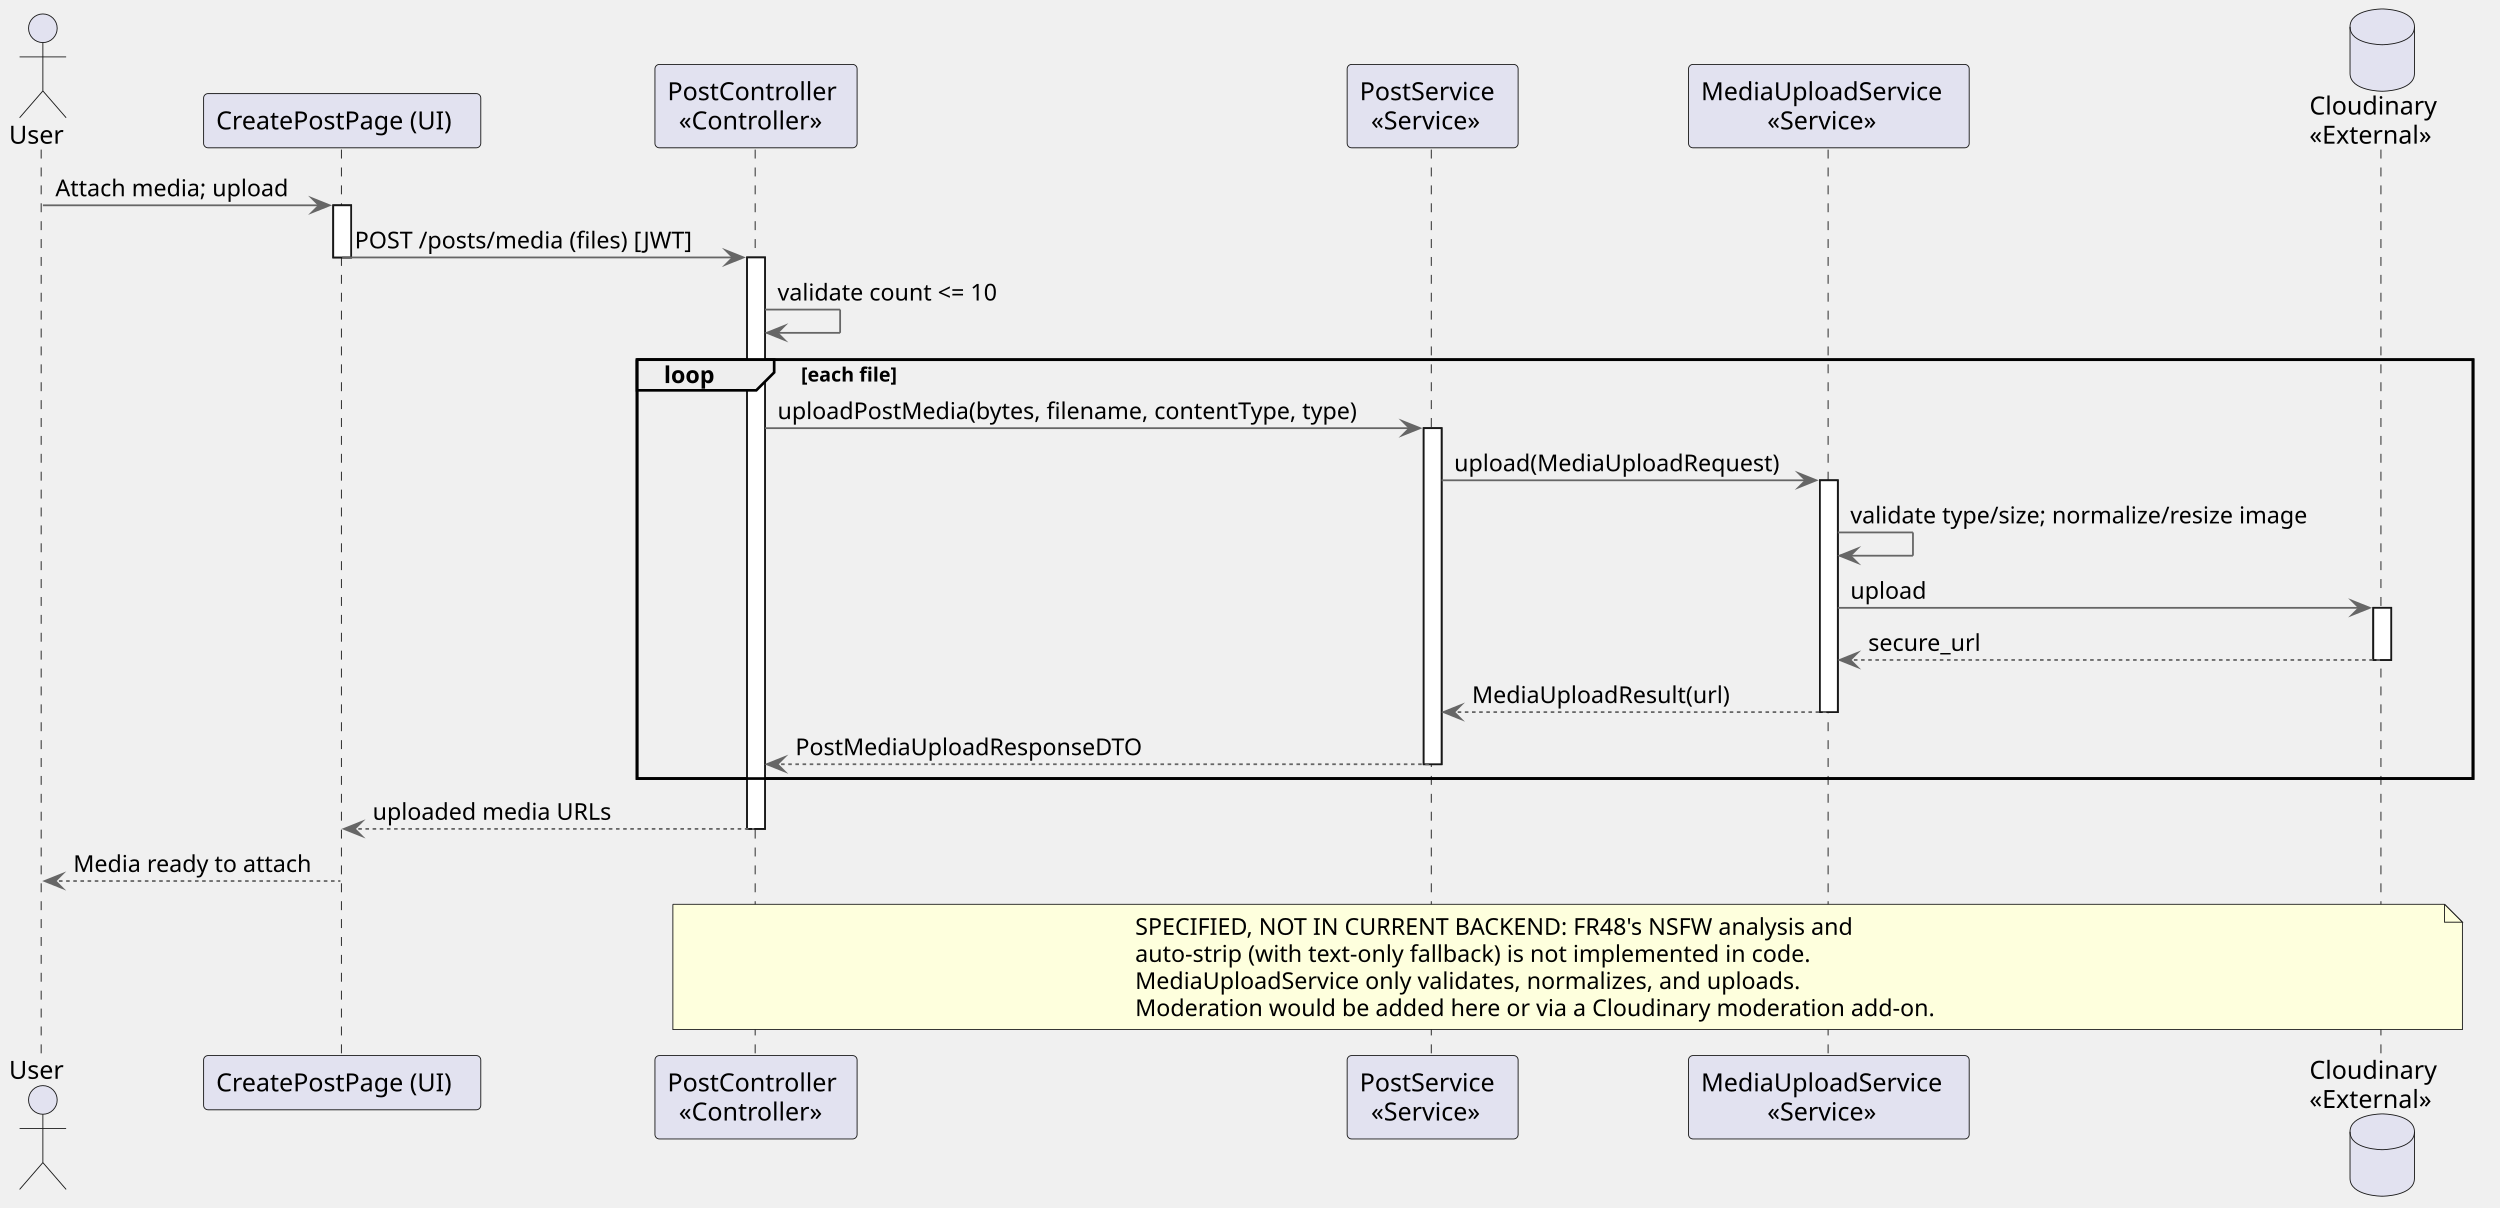
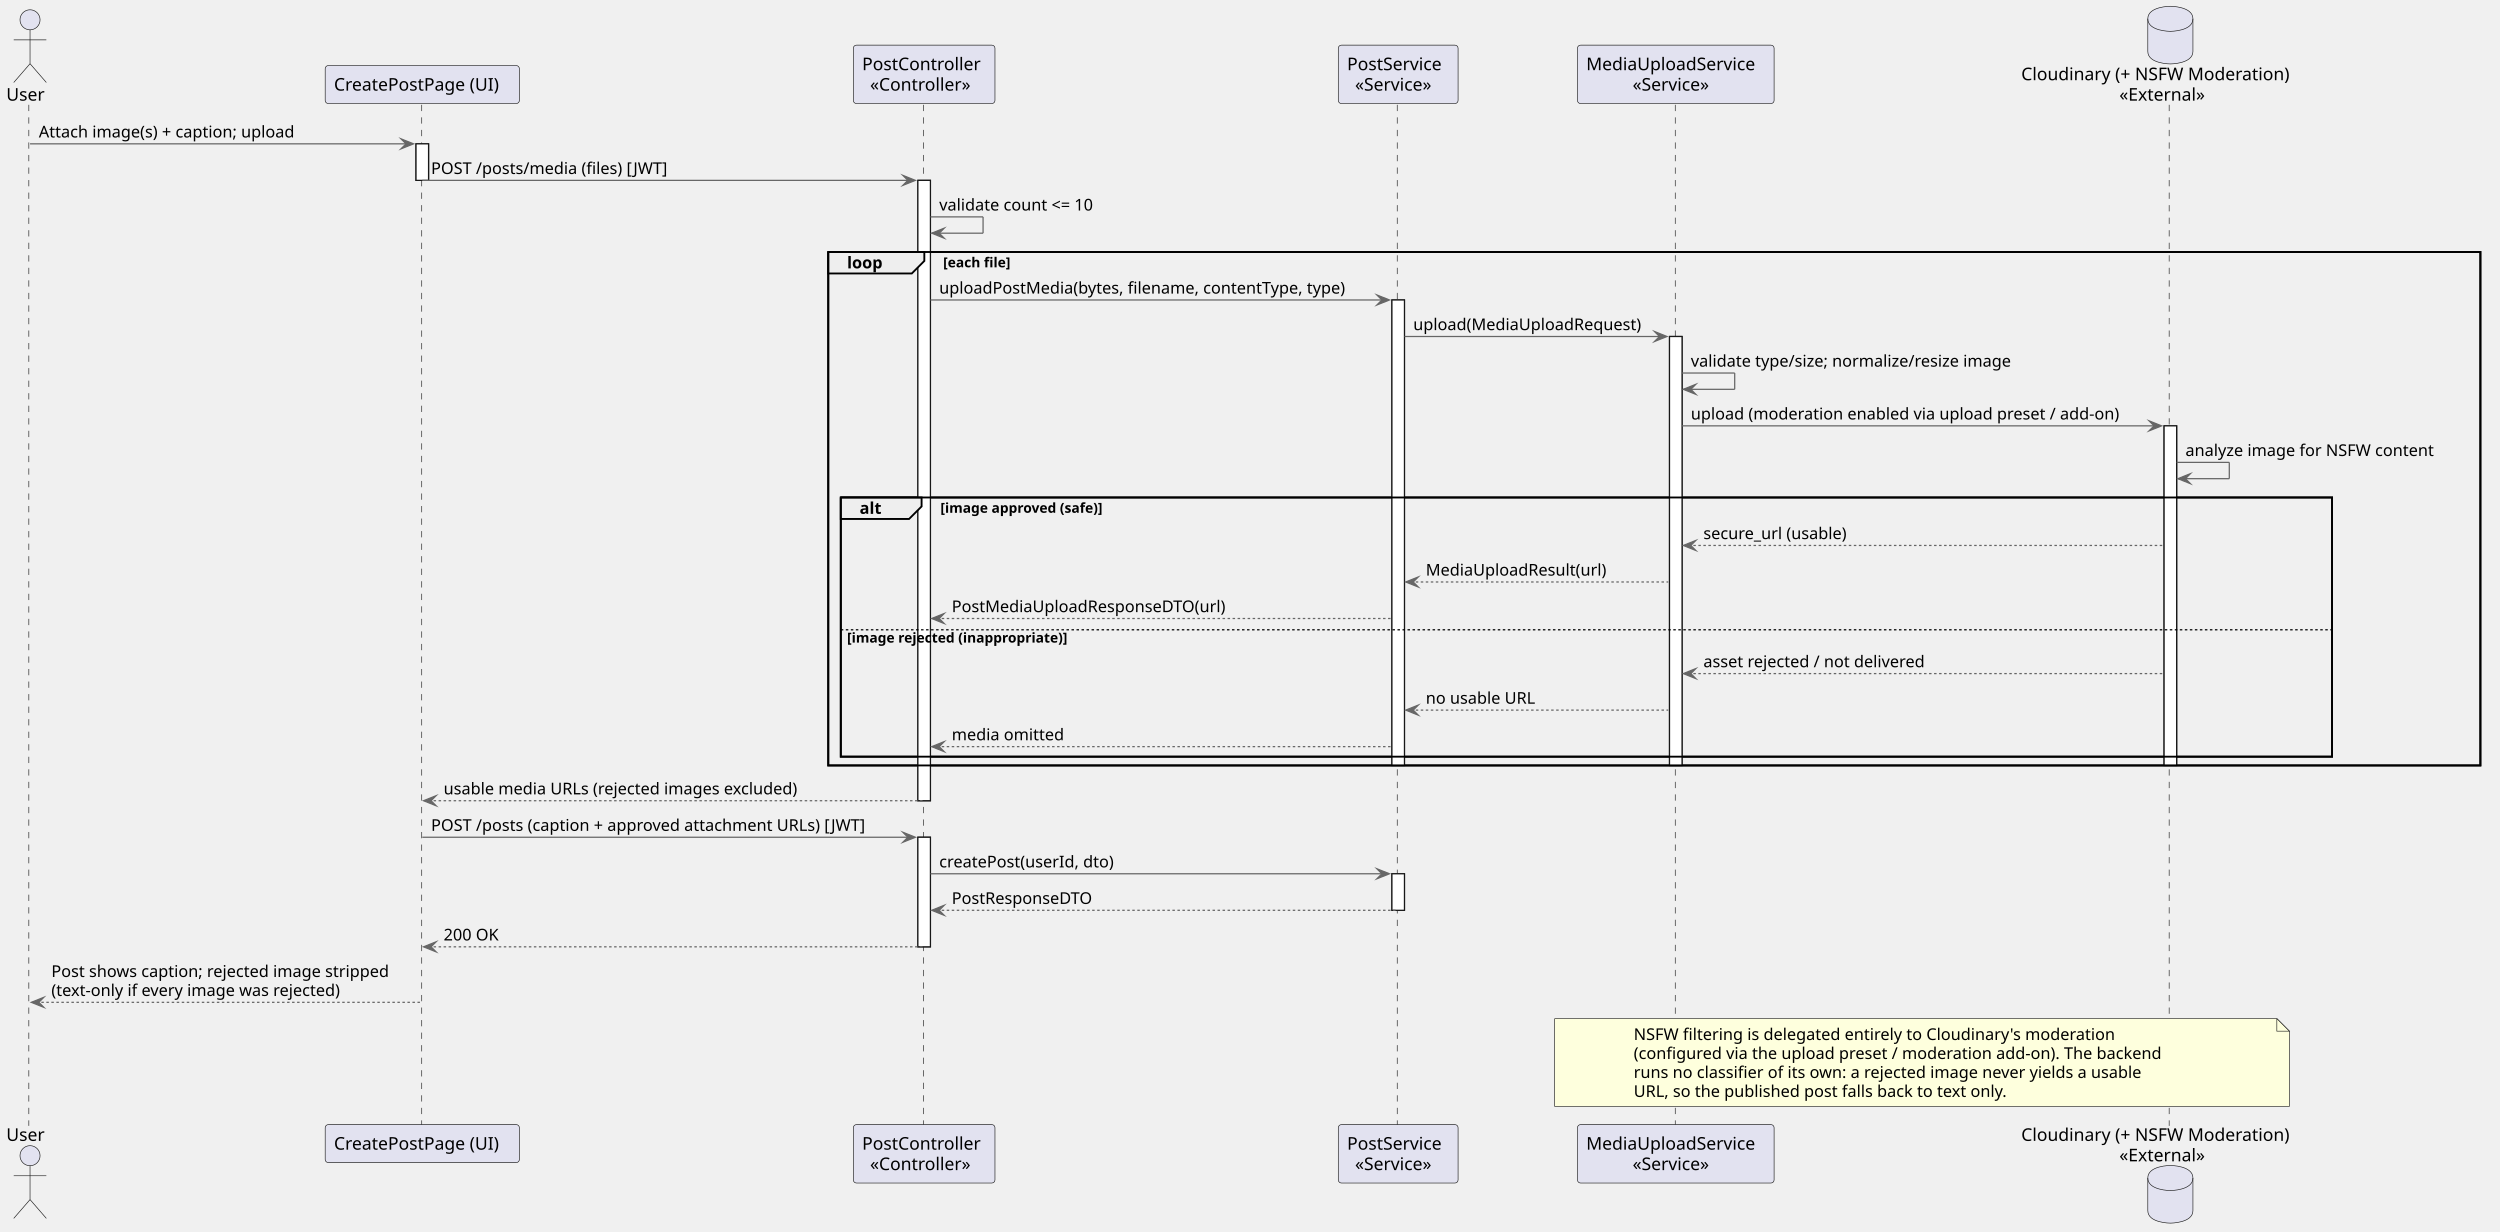
- <svg xmlns="http://www.w3.org/2000/svg" contentStyleType="text/css" data-diagram-type="SEQUENCE" height="675px" preserveAspectRatio="none" style="width:1397px;height:675px;background:#FFFFFF;" version="1.1" viewBox="0 0 1397 675" width="1397px" zoomAndPan="magnify">
+ <svg xmlns="http://www.w3.org/2000/svg" contentStyleType="text/css" data-diagram-type="SEQUENCE" height="982px" preserveAspectRatio="none" style="width:1994px;height:982px;background:#FFFFFF;" version="1.1" viewBox="0 0 1994 982" width="1994px" zoomAndPan="magnify">
  <defs />
  <g>
    <g>
-       <rect fill="#FFFFFF" height="29.133" style="stroke:#181818;stroke-width:1;" width="10" x="186.215" y="114.727" />
-     </g>
-     <g>
-       <rect fill="#FFFFFF" height="319.328" style="stroke:#181818;stroke-width:1;" width="10" x="417.464" y="143.859" />
-     </g>
-     <g>
-       <rect fill="#FFFFFF" height="187.797" style="stroke:#181818;stroke-width:1;" width="10" x="795.56" y="239.258" />
-     </g>
-     <g>
-       <rect fill="#FFFFFF" height="129.531" style="stroke:#181818;stroke-width:1;" width="10" x="1016.964" y="268.391" />
-     </g>
-     <g>
-       <rect fill="#FFFFFF" height="29.133" style="stroke:#181818;stroke-width:1;" width="10" x="1326.198" y="339.656" />
-     </g>
-     <rect fill="none" height="234.062" style="stroke:#000000;stroke-width:1.5;" width="1025.947" x="355.982" y="200.992" />
+       <rect fill="#FFFFFF" height="29.133" style="stroke:#181818;stroke-width:1;" width="10" x="331.818" y="114.727" />
+     </g>
+     <g>
+       <rect fill="#FFFFFF" height="494.797" style="stroke:#181818;stroke-width:1;" width="10" x="732.101" y="143.859" />
+     </g>
+     <g>
+       <rect fill="#FFFFFF" height="87.398" style="stroke:#181818;stroke-width:1;" width="10" x="732.101" y="667.789" />
+     </g>
+     <g>
+       <rect fill="#FFFFFF" height="371.266" style="stroke:#181818;stroke-width:1;" width="10" x="1110.196" y="239.258" />
+     </g>
+     <g>
+       <rect fill="#FFFFFF" height="29.133" style="stroke:#181818;stroke-width:1;" width="10" x="1110.196" y="696.922" />
+     </g>
+     <g>
+       <rect fill="#FFFFFF" height="342.133" style="stroke:#181818;stroke-width:1;" width="10" x="1331.6" y="268.391" />
+     </g>
+     <g>
+       <rect fill="#FFFFFF" height="270.867" style="stroke:#181818;stroke-width:1;" width="10" x="1726.085" y="339.656" />
+     </g>
+     <rect fill="none" height="409.531" style="stroke:#000000;stroke-width:1.5;" width="1317.742" x="660.619" y="200.992" />
+     <rect fill="none" height="206.734" style="stroke:#000000;stroke-width:1.5;" width="1189.432" x="670.619" y="396.789" />
    <g class="participant-lifeline" data-entity-uid="part1" data-qualified-name="user" data-source-line="7" id="part1-lifeline">
      <g>
-         <rect fill="#000000" fill-opacity="0" height="507.258" width="8" x="19.955" y="83.594" />
-         <line style="stroke:#181818;stroke-width:0.5;stroke-dasharray:5,5;" x1="23" x2="23" y1="83.594" y2="590.852" />
+         <rect fill="#000000" fill-opacity="0" height="814.391" width="8" x="19.955" y="83.594" />
+         <line style="stroke:#181818;stroke-width:0.5;stroke-dasharray:5,5;" x1="23" x2="23" y1="83.594" y2="897.984" />
      </g>
    </g>
    <g class="participant-lifeline" data-entity-uid="part2" data-qualified-name="ui" data-source-line="8" id="part2-lifeline">
      <g>
-         <rect fill="#000000" fill-opacity="0" height="507.258" width="8" x="187.215" y="83.594" />
-         <line style="stroke:#181818;stroke-width:0.5;stroke-dasharray:5,5;" x1="190.771" x2="190.771" y1="83.594" y2="590.852" />
+         <rect fill="#000000" fill-opacity="0" height="814.391" width="8" x="332.818" y="83.594" />
+         <line style="stroke:#181818;stroke-width:0.5;stroke-dasharray:5,5;" x1="336.373" x2="336.373" y1="83.594" y2="897.984" />
      </g>
    </g>
    <g class="participant-lifeline" data-entity-uid="part3" data-qualified-name="ctrl" data-source-line="9" id="part3-lifeline">
      <g>
-         <rect fill="#000000" fill-opacity="0" height="507.258" width="8" x="418.464" y="83.594" />
-         <line style="stroke:#181818;stroke-width:0.5;stroke-dasharray:5,5;" x1="421.982" x2="421.982" y1="83.594" y2="590.852" />
+         <rect fill="#000000" fill-opacity="0" height="814.391" width="8" x="733.101" y="83.594" />
+         <line style="stroke:#181818;stroke-width:0.5;stroke-dasharray:5,5;" x1="736.619" x2="736.619" y1="83.594" y2="897.984" />
      </g>
    </g>
    <g class="participant-lifeline" data-entity-uid="part4" data-qualified-name="svc" data-source-line="10" id="part4-lifeline">
      <g>
-         <rect fill="#000000" fill-opacity="0" height="507.258" width="8" x="796.56" y="83.594" />
-         <line style="stroke:#181818;stroke-width:0.5;stroke-dasharray:5,5;" x1="799.794" x2="799.794" y1="83.594" y2="590.852" />
+         <rect fill="#000000" fill-opacity="0" height="814.391" width="8" x="1111.196" y="83.594" />
+         <line style="stroke:#181818;stroke-width:0.5;stroke-dasharray:5,5;" x1="1114.43" x2="1114.43" y1="83.594" y2="897.984" />
      </g>
    </g>
    <g class="participant-lifeline" data-entity-uid="part5" data-qualified-name="media" data-source-line="11" id="part5-lifeline">
      <g>
-         <rect fill="#000000" fill-opacity="0" height="507.258" width="8" x="1017.964" y="83.594" />
-         <line style="stroke:#181818;stroke-width:0.5;stroke-dasharray:5,5;" x1="1021.542" x2="1021.542" y1="83.594" y2="590.852" />
+         <rect fill="#000000" fill-opacity="0" height="814.391" width="8" x="1332.6" y="83.594" />
+         <line style="stroke:#181818;stroke-width:0.5;stroke-dasharray:5,5;" x1="1336.178" x2="1336.178" y1="83.594" y2="897.984" />
      </g>
    </g>
    <g class="participant-lifeline" data-entity-uid="part6" data-qualified-name="cloud" data-source-line="12" id="part6-lifeline">
      <g>
-         <rect fill="#000000" fill-opacity="0" height="507.258" width="8" x="1327.198" y="83.594" />
-         <line style="stroke:#181818;stroke-width:0.5;stroke-dasharray:5,5;" x1="1330.467" x2="1330.467" y1="83.594" y2="590.852" />
+         <rect fill="#000000" fill-opacity="0" height="814.391" width="8" x="1727.085" y="83.594" />
+         <line style="stroke:#181818;stroke-width:0.5;stroke-dasharray:5,5;" x1="1730.121" x2="1730.121" y1="83.594" y2="897.984" />
      </g>
    </g>
    <g class="participant participant-head" data-entity-uid="part1" data-qualified-name="user" data-source-line="7" id="part1-head">
      <text fill="#000000" font-family="sans-serif" font-size="14" lengthAdjust="spacing" textLength="31.91" x="5" y="80.292">User</text>
      <ellipse cx="23.955" cy="15.797" fill="#E2E2F0" rx="8" ry="8" style="stroke:#181818;stroke-width:0.5;" />
      <path d="M23.955,23.797 L23.955,50.797 M10.955,31.797 L36.955,31.797 M23.955,50.797 L10.955,65.797 M23.955,50.797 L36.955,65.797" fill="none" style="stroke:#181818;stroke-width:0.5;" />
    </g>
    <g class="participant participant-tail" data-entity-uid="part1" data-qualified-name="user" data-source-line="7" id="part1-tail">
-       <text fill="#000000" font-family="sans-serif" font-size="14" lengthAdjust="spacing" textLength="31.91" x="5" y="602.847">User</text>
-       <ellipse cx="23.955" cy="614.648" fill="#E2E2F0" rx="8" ry="8" style="stroke:#181818;stroke-width:0.5;" />
-       <path d="M23.955,622.648 L23.955,649.648 M10.955,630.648 L36.955,630.648 M23.955,649.648 L10.955,664.648 M23.955,649.648 L36.955,664.648" fill="none" style="stroke:#181818;stroke-width:0.5;" />
+       <text fill="#000000" font-family="sans-serif" font-size="14" lengthAdjust="spacing" textLength="31.91" x="5" y="909.98">User</text>
+       <ellipse cx="23.955" cy="921.781" fill="#E2E2F0" rx="8" ry="8" style="stroke:#181818;stroke-width:0.5;" />
+       <path d="M23.955,929.781 L23.955,956.781 M10.955,937.781 L36.955,937.781 M23.955,956.781 L10.955,971.781 M23.955,956.781 L36.955,971.781" fill="none" style="stroke:#181818;stroke-width:0.5;" />
    </g>
    <g class="participant participant-head" data-entity-uid="part2" data-qualified-name="ui" data-source-line="8" id="part2-head">
-       <rect fill="#E2E2F0" height="30.297" rx="2.5" ry="2.5" style="stroke:#181818;stroke-width:0.5;" width="154.889" x="113.771" y="52.297" />
-       <text fill="#000000" font-family="sans-serif" font-size="14" lengthAdjust="spacing" textLength="140.889" x="120.771" y="72.292">CreatePostPage (UI)</text>
+       <rect fill="#E2E2F0" height="30.297" rx="2.5" ry="2.5" style="stroke:#181818;stroke-width:0.5;" width="154.889" x="259.373" y="52.297" />
+       <text fill="#000000" font-family="sans-serif" font-size="14" lengthAdjust="spacing" textLength="140.889" x="266.373" y="72.292">CreatePostPage (UI)</text>
    </g>
    <g class="participant participant-tail" data-entity-uid="part2" data-qualified-name="ui" data-source-line="8" id="part2-tail">
-       <rect fill="#E2E2F0" height="30.297" rx="2.5" ry="2.5" style="stroke:#181818;stroke-width:0.5;" width="154.889" x="113.771" y="589.852" />
-       <text fill="#000000" font-family="sans-serif" font-size="14" lengthAdjust="spacing" textLength="140.889" x="120.771" y="609.847">CreatePostPage (UI)</text>
+       <rect fill="#E2E2F0" height="30.297" rx="2.5" ry="2.5" style="stroke:#181818;stroke-width:0.5;" width="154.889" x="259.373" y="896.984" />
+       <text fill="#000000" font-family="sans-serif" font-size="14" lengthAdjust="spacing" textLength="140.889" x="266.373" y="916.98">CreatePostPage (UI)</text>
    </g>
    <g class="participant participant-head" data-entity-uid="part3" data-qualified-name="ctrl" data-source-line="9" id="part3-head">
-       <rect fill="#E2E2F0" height="46.594" rx="2.5" ry="2.5" style="stroke:#181818;stroke-width:0.5;" width="112.964" x="365.982" y="36" />
-       <text fill="#000000" font-family="sans-serif" font-size="14" lengthAdjust="spacing" textLength="98.964" x="372.982" y="55.995">PostController</text>
-       <text fill="#000000" font-family="sans-serif" font-size="14" lengthAdjust="spacing" textLength="86.304" x="379.312" y="72.292">«Controller»</text>
+       <rect fill="#E2E2F0" height="46.594" rx="2.5" ry="2.5" style="stroke:#181818;stroke-width:0.5;" width="112.964" x="680.619" y="36" />
+       <text fill="#000000" font-family="sans-serif" font-size="14" lengthAdjust="spacing" textLength="98.964" x="687.619" y="55.995">PostController</text>
+       <text fill="#000000" font-family="sans-serif" font-size="14" lengthAdjust="spacing" textLength="86.304" x="693.949" y="72.292">«Controller»</text>
    </g>
    <g class="participant participant-tail" data-entity-uid="part3" data-qualified-name="ctrl" data-source-line="9" id="part3-tail">
-       <rect fill="#E2E2F0" height="46.594" rx="2.5" ry="2.5" style="stroke:#181818;stroke-width:0.5;" width="112.964" x="365.982" y="589.852" />
-       <text fill="#000000" font-family="sans-serif" font-size="14" lengthAdjust="spacing" textLength="98.964" x="372.982" y="609.847">PostController</text>
-       <text fill="#000000" font-family="sans-serif" font-size="14" lengthAdjust="spacing" textLength="86.304" x="379.312" y="626.144">«Controller»</text>
+       <rect fill="#E2E2F0" height="46.594" rx="2.5" ry="2.5" style="stroke:#181818;stroke-width:0.5;" width="112.964" x="680.619" y="896.984" />
+       <text fill="#000000" font-family="sans-serif" font-size="14" lengthAdjust="spacing" textLength="98.964" x="687.619" y="916.98">PostController</text>
+       <text fill="#000000" font-family="sans-serif" font-size="14" lengthAdjust="spacing" textLength="86.304" x="693.949" y="933.276">«Controller»</text>
    </g>
    <g class="participant participant-head" data-entity-uid="part4" data-qualified-name="svc" data-source-line="10" id="part4-head">
-       <rect fill="#E2E2F0" height="46.594" rx="2.5" ry="2.5" style="stroke:#181818;stroke-width:0.5;" width="95.532" x="752.794" y="36" />
-       <text fill="#000000" font-family="sans-serif" font-size="14" lengthAdjust="spacing" textLength="81.532" x="759.794" y="55.995">PostService</text>
-       <text fill="#000000" font-family="sans-serif" font-size="14" lengthAdjust="spacing" textLength="68.872" x="766.124" y="72.292">«Service»</text>
+       <rect fill="#E2E2F0" height="46.594" rx="2.5" ry="2.5" style="stroke:#181818;stroke-width:0.5;" width="95.532" x="1067.43" y="36" />
+       <text fill="#000000" font-family="sans-serif" font-size="14" lengthAdjust="spacing" textLength="81.532" x="1074.43" y="55.995">PostService</text>
+       <text fill="#000000" font-family="sans-serif" font-size="14" lengthAdjust="spacing" textLength="68.872" x="1080.76" y="72.292">«Service»</text>
    </g>
    <g class="participant participant-tail" data-entity-uid="part4" data-qualified-name="svc" data-source-line="10" id="part4-tail">
-       <rect fill="#E2E2F0" height="46.594" rx="2.5" ry="2.5" style="stroke:#181818;stroke-width:0.5;" width="95.532" x="752.794" y="589.852" />
-       <text fill="#000000" font-family="sans-serif" font-size="14" lengthAdjust="spacing" textLength="81.532" x="759.794" y="609.847">PostService</text>
-       <text fill="#000000" font-family="sans-serif" font-size="14" lengthAdjust="spacing" textLength="68.872" x="766.124" y="626.144">«Service»</text>
+       <rect fill="#E2E2F0" height="46.594" rx="2.5" ry="2.5" style="stroke:#181818;stroke-width:0.5;" width="95.532" x="1067.43" y="896.984" />
+       <text fill="#000000" font-family="sans-serif" font-size="14" lengthAdjust="spacing" textLength="81.532" x="1074.43" y="916.98">PostService</text>
+       <text fill="#000000" font-family="sans-serif" font-size="14" lengthAdjust="spacing" textLength="68.872" x="1080.76" y="933.276">«Service»</text>
    </g>
    <g class="participant participant-head" data-entity-uid="part5" data-qualified-name="media" data-source-line="11" id="part5-head">
-       <rect fill="#E2E2F0" height="46.594" rx="2.5" ry="2.5" style="stroke:#181818;stroke-width:0.5;" width="156.844" x="943.542" y="36" />
-       <text fill="#000000" font-family="sans-serif" font-size="14" lengthAdjust="spacing" textLength="142.844" x="950.542" y="55.995">MediaUploadService</text>
-       <text fill="#000000" font-family="sans-serif" font-size="14" lengthAdjust="spacing" textLength="68.872" x="987.528" y="72.292">«Service»</text>
+       <rect fill="#E2E2F0" height="46.594" rx="2.5" ry="2.5" style="stroke:#181818;stroke-width:0.5;" width="156.844" x="1258.178" y="36" />
+       <text fill="#000000" font-family="sans-serif" font-size="14" lengthAdjust="spacing" textLength="142.844" x="1265.178" y="55.995">MediaUploadService</text>
+       <text fill="#000000" font-family="sans-serif" font-size="14" lengthAdjust="spacing" textLength="68.872" x="1302.164" y="72.292">«Service»</text>
    </g>
    <g class="participant participant-tail" data-entity-uid="part5" data-qualified-name="media" data-source-line="11" id="part5-tail">
-       <rect fill="#E2E2F0" height="46.594" rx="2.5" ry="2.5" style="stroke:#181818;stroke-width:0.5;" width="156.844" x="943.542" y="589.852" />
-       <text fill="#000000" font-family="sans-serif" font-size="14" lengthAdjust="spacing" textLength="142.844" x="950.542" y="609.847">MediaUploadService</text>
-       <text fill="#000000" font-family="sans-serif" font-size="14" lengthAdjust="spacing" textLength="68.872" x="987.528" y="626.144">«Service»</text>
+       <rect fill="#E2E2F0" height="46.594" rx="2.5" ry="2.5" style="stroke:#181818;stroke-width:0.5;" width="156.844" x="1258.178" y="896.984" />
+       <text fill="#000000" font-family="sans-serif" font-size="14" lengthAdjust="spacing" textLength="142.844" x="1265.178" y="916.98">MediaUploadService</text>
+       <text fill="#000000" font-family="sans-serif" font-size="14" lengthAdjust="spacing" textLength="68.872" x="1302.164" y="933.276">«Service»</text>
    </g>
    <g class="participant participant-head" data-entity-uid="part6" data-qualified-name="cloud" data-source-line="12" id="part6-head">
-       <text fill="#000000" font-family="sans-serif" font-size="14" lengthAdjust="spacing" textLength="75.373" x="1290.512" y="63.995">Cloudinary</text>
-       <text fill="#000000" font-family="sans-serif" font-size="14" lengthAdjust="spacing" textLength="75.462" x="1290.467" y="80.292">«External»</text>
-       <path d="M1313.198,15 C1313.198,5 1331.198,5 1331.198,5 C1331.198,5 1349.198,5 1349.198,15 L1349.198,41 C1349.198,51 1331.198,51 1331.198,51 C1331.198,51 1313.198,51 1313.198,41 L1313.198,15" fill="#E2E2F0" style="stroke:#181818;stroke-width:0.5;" />
-       <path d="M1313.198,15 C1313.198,25 1331.198,25 1331.198,25 C1331.198,25 1349.198,25 1349.198,15" fill="none" style="stroke:#181818;stroke-width:0.5;" />
+       <text fill="#000000" font-family="sans-serif" font-size="14" lengthAdjust="spacing" textLength="231.93" x="1612.121" y="63.995">Cloudinary (+ NSFW Moderation)</text>
+       <text fill="#000000" font-family="sans-serif" font-size="14" lengthAdjust="spacing" textLength="75.462" x="1690.354" y="80.292">«External»</text>
+       <path d="M1713.085,15 C1713.085,5 1731.085,5 1731.085,5 C1731.085,5 1749.085,5 1749.085,15 L1749.085,41 C1749.085,51 1731.085,51 1731.085,51 C1731.085,51 1713.085,51 1713.085,41 L1713.085,15" fill="#E2E2F0" style="stroke:#181818;stroke-width:0.5;" />
+       <path d="M1713.085,15 C1713.085,25 1731.085,25 1731.085,25 C1731.085,25 1749.085,25 1749.085,15" fill="none" style="stroke:#181818;stroke-width:0.5;" />
    </g>
    <g class="participant participant-tail" data-entity-uid="part6" data-qualified-name="cloud" data-source-line="12" id="part6-tail">
-       <text fill="#000000" font-family="sans-serif" font-size="14" lengthAdjust="spacing" textLength="75.373" x="1290.512" y="602.847">Cloudinary</text>
-       <text fill="#000000" font-family="sans-serif" font-size="14" lengthAdjust="spacing" textLength="75.462" x="1290.467" y="619.144">«External»</text>
-       <path d="M1313.198,632.445 C1313.198,622.445 1331.198,622.445 1331.198,622.445 C1331.198,622.445 1349.198,622.445 1349.198,632.445 L1349.198,658.445 C1349.198,668.445 1331.198,668.445 1331.198,668.445 C1331.198,668.445 1313.198,668.445 1313.198,658.445 L1313.198,632.445" fill="#E2E2F0" style="stroke:#181818;stroke-width:0.5;" />
-       <path d="M1313.198,632.445 C1313.198,642.445 1331.198,642.445 1331.198,642.445 C1331.198,642.445 1349.198,642.445 1349.198,632.445" fill="none" style="stroke:#181818;stroke-width:0.5;" />
-     </g>
-     <g>
-       <rect fill="#FFFFFF" height="29.133" style="stroke:#181818;stroke-width:1;" width="10" x="186.215" y="114.727" />
-     </g>
-     <g>
-       <rect fill="#FFFFFF" height="319.328" style="stroke:#181818;stroke-width:1;" width="10" x="417.464" y="143.859" />
-     </g>
-     <g>
-       <rect fill="#FFFFFF" height="187.797" style="stroke:#181818;stroke-width:1;" width="10" x="795.56" y="239.258" />
-     </g>
-     <g>
-       <rect fill="#FFFFFF" height="129.531" style="stroke:#181818;stroke-width:1;" width="10" x="1016.964" y="268.391" />
-     </g>
-     <g>
-       <rect fill="#FFFFFF" height="29.133" style="stroke:#181818;stroke-width:1;" width="10" x="1326.198" y="339.656" />
+       <text fill="#000000" font-family="sans-serif" font-size="14" lengthAdjust="spacing" textLength="231.93" x="1612.121" y="909.98">Cloudinary (+ NSFW Moderation)</text>
+       <text fill="#000000" font-family="sans-serif" font-size="14" lengthAdjust="spacing" textLength="75.462" x="1690.354" y="926.276">«External»</text>
+       <path d="M1713.085,939.578 C1713.085,929.578 1731.085,929.578 1731.085,929.578 C1731.085,929.578 1749.085,929.578 1749.085,939.578 L1749.085,965.578 C1749.085,975.578 1731.085,975.578 1731.085,975.578 C1731.085,975.578 1713.085,975.578 1713.085,965.578 L1713.085,939.578" fill="#E2E2F0" style="stroke:#181818;stroke-width:0.5;" />
+       <path d="M1713.085,939.578 C1713.085,949.578 1731.085,949.578 1731.085,949.578 C1731.085,949.578 1749.085,949.578 1749.085,939.578" fill="none" style="stroke:#181818;stroke-width:0.5;" />
+     </g>
+     <g>
+       <rect fill="#FFFFFF" height="29.133" style="stroke:#181818;stroke-width:1;" width="10" x="331.818" y="114.727" />
+     </g>
+     <g>
+       <rect fill="#FFFFFF" height="494.797" style="stroke:#181818;stroke-width:1;" width="10" x="732.101" y="143.859" />
+     </g>
+     <g>
+       <rect fill="#FFFFFF" height="87.398" style="stroke:#181818;stroke-width:1;" width="10" x="732.101" y="667.789" />
+     </g>
+     <g>
+       <rect fill="#FFFFFF" height="371.266" style="stroke:#181818;stroke-width:1;" width="10" x="1110.196" y="239.258" />
+     </g>
+     <g>
+       <rect fill="#FFFFFF" height="29.133" style="stroke:#181818;stroke-width:1;" width="10" x="1110.196" y="696.922" />
+     </g>
+     <g>
+       <rect fill="#FFFFFF" height="342.133" style="stroke:#181818;stroke-width:1;" width="10" x="1331.6" y="268.391" />
+     </g>
+     <g>
+       <rect fill="#FFFFFF" height="270.867" style="stroke:#181818;stroke-width:1;" width="10" x="1726.085" y="339.656" />
    </g>
    <g class="message" data-entity-1="part1" data-entity-2="part2" data-source-line="14" id="msg1">
-       <polygon fill="#666666" points="174.215,110.727,184.215,114.727,174.215,118.727,178.215,114.727" style="stroke:#666666;stroke-width:1;stroke-linejoin:miter;stroke-miterlimit:10;" />
-       <line style="stroke:#666666;stroke-width:1;" x1="23.955" x2="180.215" y1="114.727" y2="114.727" />
-       <text fill="#000000" font-family="sans-serif" font-size="13" lengthAdjust="spacing" textLength="139.852" x="30.955" y="109.661">Attach media; upload</text>
+       <polygon fill="#666666" points="319.818,110.727,329.818,114.727,319.818,118.727,323.818,114.727" style="stroke:#666666;stroke-width:1;stroke-linejoin:miter;stroke-miterlimit:10;" />
+       <line style="stroke:#666666;stroke-width:1;" x1="23.955" x2="325.818" y1="114.727" y2="114.727" />
+       <text fill="#000000" font-family="sans-serif" font-size="13" lengthAdjust="spacing" textLength="224.193" x="30.955" y="109.661">Attach image(s) + caption; upload</text>
    </g>
    <g class="message" data-entity-1="part2" data-entity-2="part3" data-source-line="16" id="msg2">
-       <polygon fill="#666666" points="405.464,139.859,415.464,143.859,405.464,147.859,409.464,143.859" style="stroke:#666666;stroke-width:1;stroke-linejoin:miter;stroke-miterlimit:10;" />
-       <line style="stroke:#666666;stroke-width:1;" x1="191.215" x2="411.464" y1="143.859" y2="143.859" />
-       <text fill="#000000" font-family="sans-serif" font-size="13" lengthAdjust="spacing" textLength="202.249" x="198.215" y="138.793">POST /posts/media (files) [JWT]</text>
+       <polygon fill="#666666" points="720.101,139.859,730.101,143.859,720.101,147.859,724.101,143.859" style="stroke:#666666;stroke-width:1;stroke-linejoin:miter;stroke-miterlimit:10;" />
+       <line style="stroke:#666666;stroke-width:1;" x1="336.818" x2="726.101" y1="143.859" y2="143.859" />
+       <text fill="#000000" font-family="sans-serif" font-size="13" lengthAdjust="spacing" textLength="202.249" x="343.818" y="138.793">POST /posts/media (files) [JWT]</text>
    </g>
    <g class="message" data-entity-1="part3" data-entity-2="part3" data-source-line="19" id="msg3">
-       <line style="stroke:#666666;stroke-width:1;" x1="427.464" x2="469.464" y1="172.992" y2="172.992" />
-       <line style="stroke:#666666;stroke-width:1;" x1="469.464" x2="469.464" y1="172.992" y2="185.992" />
-       <line style="stroke:#666666;stroke-width:1;" x1="428.464" x2="469.464" y1="185.992" y2="185.992" />
-       <polygon fill="#666666" points="438.464,181.992,428.464,185.992,438.464,189.992,434.464,185.992" style="stroke:#666666;stroke-width:1;stroke-linejoin:miter;stroke-miterlimit:10;" />
-       <text fill="#000000" font-family="sans-serif" font-size="13" lengthAdjust="spacing" textLength="139.598" x="434.464" y="167.926">validate count &lt;= 10</text>
-     </g>
-     <path d="M355.982,200.992 L432.606,200.992 L432.606,208.125 L422.606,218.125 L355.982,218.125 L355.982,200.992" fill="#EEEEEE" style="stroke:#000000;stroke-width:1.5;" />
-     <rect fill="none" height="234.062" style="stroke:#000000;stroke-width:1.5;" width="1025.947" x="355.982" y="200.992" />
-     <text fill="#000000" font-family="sans-serif" font-size="13" font-weight="700" lengthAdjust="spacing" textLength="31.624" x="370.982" y="214.059">loop</text>
-     <text fill="#000000" font-family="sans-serif" font-size="11" font-weight="700" lengthAdjust="spacing" textLength="62.906" x="447.606" y="213.203">[each file]</text>
+       <line style="stroke:#666666;stroke-width:1;" x1="742.101" x2="784.101" y1="172.992" y2="172.992" />
+       <line style="stroke:#666666;stroke-width:1;" x1="784.101" x2="784.101" y1="172.992" y2="185.992" />
+       <line style="stroke:#666666;stroke-width:1;" x1="743.101" x2="784.101" y1="185.992" y2="185.992" />
+       <polygon fill="#666666" points="753.101,181.992,743.101,185.992,753.101,189.992,749.101,185.992" style="stroke:#666666;stroke-width:1;stroke-linejoin:miter;stroke-miterlimit:10;" />
+       <text fill="#000000" font-family="sans-serif" font-size="13" lengthAdjust="spacing" textLength="139.598" x="749.101" y="167.926">validate count &lt;= 10</text>
+     </g>
+     <path d="M660.619,200.992 L737.243,200.992 L737.243,208.125 L727.243,218.125 L660.619,218.125 L660.619,200.992" fill="#EEEEEE" style="stroke:#000000;stroke-width:1.5;" />
+     <rect fill="none" height="409.531" style="stroke:#000000;stroke-width:1.5;" width="1317.742" x="660.619" y="200.992" />
+     <text fill="#000000" font-family="sans-serif" font-size="13" font-weight="700" lengthAdjust="spacing" textLength="31.624" x="675.619" y="214.059">loop</text>
+     <text fill="#000000" font-family="sans-serif" font-size="11" font-weight="700" lengthAdjust="spacing" textLength="62.906" x="752.243" y="213.203">[each file]</text>
    <g class="message" data-entity-1="part3" data-entity-2="part4" data-source-line="21" id="msg4">
-       <polygon fill="#666666" points="783.56,235.258,793.56,239.258,783.56,243.258,787.56,239.258" style="stroke:#666666;stroke-width:1;stroke-linejoin:miter;stroke-miterlimit:10;" />
-       <line style="stroke:#666666;stroke-width:1;" x1="427.464" x2="789.56" y1="239.258" y2="239.258" />
-       <text fill="#000000" font-family="sans-serif" font-size="13" lengthAdjust="spacing" textLength="349.096" x="434.464" y="234.192">uploadPostMedia(bytes, filename, contentType, type)</text>
+       <polygon fill="#666666" points="1098.196,235.258,1108.196,239.258,1098.196,243.258,1102.196,239.258" style="stroke:#666666;stroke-width:1;stroke-linejoin:miter;stroke-miterlimit:10;" />
+       <line style="stroke:#666666;stroke-width:1;" x1="742.101" x2="1104.196" y1="239.258" y2="239.258" />
+       <text fill="#000000" font-family="sans-serif" font-size="13" lengthAdjust="spacing" textLength="349.096" x="749.101" y="234.192">uploadPostMedia(bytes, filename, contentType, type)</text>
    </g>
    <g class="message" data-entity-1="part4" data-entity-2="part5" data-source-line="23" id="msg5">
-       <polygon fill="#666666" points="1004.964,264.391,1014.964,268.391,1004.964,272.391,1008.964,268.391" style="stroke:#666666;stroke-width:1;stroke-linejoin:miter;stroke-miterlimit:10;" />
-       <line style="stroke:#666666;stroke-width:1;" x1="805.56" x2="1010.964" y1="268.391" y2="268.391" />
-       <text fill="#000000" font-family="sans-serif" font-size="13" lengthAdjust="spacing" textLength="192.404" x="812.56" y="263.325">upload(MediaUploadRequest)</text>
+       <polygon fill="#666666" points="1319.6,264.391,1329.6,268.391,1319.6,272.391,1323.6,268.391" style="stroke:#666666;stroke-width:1;stroke-linejoin:miter;stroke-miterlimit:10;" />
+       <line style="stroke:#666666;stroke-width:1;" x1="1120.196" x2="1325.6" y1="268.391" y2="268.391" />
+       <text fill="#000000" font-family="sans-serif" font-size="13" lengthAdjust="spacing" textLength="192.404" x="1127.196" y="263.325">upload(MediaUploadRequest)</text>
    </g>
    <g class="message" data-entity-1="part5" data-entity-2="part5" data-source-line="25" id="msg6">
-       <line style="stroke:#666666;stroke-width:1;" x1="1026.964" x2="1068.964" y1="297.523" y2="297.523" />
-       <line style="stroke:#666666;stroke-width:1;" x1="1068.964" x2="1068.964" y1="297.523" y2="310.523" />
-       <line style="stroke:#666666;stroke-width:1;" x1="1027.964" x2="1068.964" y1="310.523" y2="310.523" />
-       <polygon fill="#666666" points="1037.964,306.523,1027.964,310.523,1037.964,314.523,1033.964,310.523" style="stroke:#666666;stroke-width:1;stroke-linejoin:miter;stroke-miterlimit:10;" />
-       <text fill="#000000" font-family="sans-serif" font-size="13" lengthAdjust="spacing" textLength="275.234" x="1033.964" y="292.457">validate type/size; normalize/resize image</text>
+       <line style="stroke:#666666;stroke-width:1;" x1="1341.6" x2="1383.6" y1="297.523" y2="297.523" />
+       <line style="stroke:#666666;stroke-width:1;" x1="1383.6" x2="1383.6" y1="297.523" y2="310.523" />
+       <line style="stroke:#666666;stroke-width:1;" x1="1342.6" x2="1383.6" y1="310.523" y2="310.523" />
+       <polygon fill="#666666" points="1352.6,306.523,1342.6,310.523,1352.6,314.523,1348.6,310.523" style="stroke:#666666;stroke-width:1;stroke-linejoin:miter;stroke-miterlimit:10;" />
+       <text fill="#000000" font-family="sans-serif" font-size="13" lengthAdjust="spacing" textLength="275.234" x="1348.6" y="292.457">validate type/size; normalize/resize image</text>
    </g>
    <g class="message" data-entity-1="part5" data-entity-2="part6" data-source-line="26" id="msg7">
-       <polygon fill="#666666" points="1314.198,335.656,1324.198,339.656,1314.198,343.656,1318.198,339.656" style="stroke:#666666;stroke-width:1;stroke-linejoin:miter;stroke-miterlimit:10;" />
-       <line style="stroke:#666666;stroke-width:1;" x1="1026.964" x2="1320.198" y1="339.656" y2="339.656" />
-       <text fill="#000000" font-family="sans-serif" font-size="13" lengthAdjust="spacing" textLength="44.275" x="1033.964" y="334.59">upload</text>
-     </g>
-     <g class="message" data-entity-1="part6" data-entity-2="part5" data-source-line="28" id="msg8">
-       <polygon fill="#666666" points="1037.964,364.789,1027.964,368.789,1037.964,372.789,1033.964,368.789" style="stroke:#666666;stroke-width:1;stroke-linejoin:miter;stroke-miterlimit:10;" />
-       <line style="stroke:#666666;stroke-width:1;stroke-dasharray:2,2;" x1="1031.964" x2="1330.198" y1="368.789" y2="368.789" />
-       <text fill="#000000" font-family="sans-serif" font-size="13" lengthAdjust="spacing" textLength="67.196" x="1043.964" y="363.723">secure_url</text>
-     </g>
-     <g class="message" data-entity-1="part5" data-entity-2="part4" data-source-line="30" id="msg9">
-       <polygon fill="#666666" points="816.56,393.922,806.56,397.922,816.56,401.922,812.56,397.922" style="stroke:#666666;stroke-width:1;stroke-linejoin:miter;stroke-miterlimit:10;" />
-       <line style="stroke:#666666;stroke-width:1;stroke-dasharray:2,2;" x1="810.56" x2="1020.964" y1="397.922" y2="397.922" />
-       <text fill="#000000" font-family="sans-serif" font-size="13" lengthAdjust="spacing" textLength="152.686" x="822.56" y="392.856">MediaUploadResult(url)</text>
-     </g>
-     <g class="message" data-entity-1="part4" data-entity-2="part3" data-source-line="32" id="msg10">
-       <polygon fill="#666666" points="438.464,423.055,428.464,427.055,438.464,431.055,434.464,427.055" style="stroke:#666666;stroke-width:1;stroke-linejoin:miter;stroke-miterlimit:10;" />
-       <line style="stroke:#666666;stroke-width:1;stroke-dasharray:2,2;" x1="432.464" x2="799.56" y1="427.055" y2="427.055" />
-       <text fill="#000000" font-family="sans-serif" font-size="13" lengthAdjust="spacing" textLength="203.461" x="444.464" y="421.989">PostMediaUploadResponseDTO</text>
-     </g>
-     <g class="message" data-entity-1="part3" data-entity-2="part2" data-source-line="35" id="msg11">
-       <polygon fill="#666666" points="202.215,459.188,192.215,463.188,202.215,467.188,198.215,463.188" style="stroke:#666666;stroke-width:1;stroke-linejoin:miter;stroke-miterlimit:10;" />
-       <line style="stroke:#666666;stroke-width:1;stroke-dasharray:2,2;" x1="196.215" x2="421.464" y1="463.188" y2="463.188" />
-       <text fill="#000000" font-family="sans-serif" font-size="13" lengthAdjust="spacing" textLength="141.845" x="208.215" y="458.122">uploaded media URLs</text>
-     </g>
-     <g class="message" data-entity-1="part2" data-entity-2="part1" data-source-line="37" id="msg12">
-       <polygon fill="#666666" points="34.955,488.32,24.955,492.32,34.955,496.32,30.955,492.32" style="stroke:#666666;stroke-width:1;stroke-linejoin:miter;stroke-miterlimit:10;" />
-       <line style="stroke:#666666;stroke-width:1;stroke-dasharray:2,2;" x1="28.955" x2="190.215" y1="492.32" y2="492.32" />
-       <text fill="#000000" font-family="sans-serif" font-size="13" lengthAdjust="spacing" textLength="143.26" x="40.955" y="487.254">Media ready to attach</text>
-     </g>
-     <path d="M376,505.32 L376,575.32 L1376,575.32 L1376,515.32 L1366,505.32 L376,505.32" fill="#FEFFDD" style="stroke:#181818;stroke-width:0.5;" />
-     <path d="M1366,505.32 L1366,515.32 L1376,515.32 L1366,505.32" fill="#FEFFDD" style="stroke:#181818;stroke-width:0.5;" />
-     <text fill="#000000" font-family="sans-serif" font-size="13" lengthAdjust="spacing" textLength="434.478" x="634.33" y="522.387">SPECIFIED, NOT IN CURRENT BACKEND: FR48's NSFW analysis and</text>
-     <text fill="#000000" font-family="sans-serif" font-size="13" lengthAdjust="spacing" textLength="407.938" x="634.33" y="537.52">auto-strip (with text-only fallback) is not implemented in code.</text>
-     <text fill="#000000" font-family="sans-serif" font-size="13" lengthAdjust="spacing" textLength="398.658" x="634.33" y="552.653">MediaUploadService only validates, normalizes, and uploads.</text>
-     <text fill="#000000" font-family="sans-serif" font-size="13" lengthAdjust="spacing" textLength="475.287" x="634.33" y="567.786">Moderation would be added here or via a Cloudinary moderation add-on.</text>
+       <polygon fill="#666666" points="1714.085,335.656,1724.085,339.656,1714.085,343.656,1718.085,339.656" style="stroke:#666666;stroke-width:1;stroke-linejoin:miter;stroke-miterlimit:10;" />
+       <line style="stroke:#666666;stroke-width:1;" x1="1341.6" x2="1720.085" y1="339.656" y2="339.656" />
+       <text fill="#000000" font-family="sans-serif" font-size="13" lengthAdjust="spacing" textLength="365.485" x="1348.6" y="334.59">upload (moderation enabled via upload preset / add-on)</text>
+     </g>
+     <g class="message" data-entity-1="part6" data-entity-2="part6" data-source-line="28" id="msg8">
+       <line style="stroke:#666666;stroke-width:1;" x1="1736.085" x2="1778.085" y1="368.789" y2="368.789" />
+       <line style="stroke:#666666;stroke-width:1;" x1="1778.085" x2="1778.085" y1="368.789" y2="381.789" />
+       <line style="stroke:#666666;stroke-width:1;" x1="1737.085" x2="1778.085" y1="381.789" y2="381.789" />
+       <polygon fill="#666666" points="1747.085,377.789,1737.085,381.789,1747.085,385.789,1743.085,381.789" style="stroke:#666666;stroke-width:1;stroke-linejoin:miter;stroke-miterlimit:10;" />
+       <text fill="#000000" font-family="sans-serif" font-size="13" lengthAdjust="spacing" textLength="213.275" x="1743.085" y="363.723">analyze image for NSFW content</text>
+     </g>
+     <path d="M670.619,396.789 L735.062,396.789 L735.062,403.922 L725.062,413.922 L670.619,413.922 L670.619,396.789" fill="#EEEEEE" style="stroke:#000000;stroke-width:1.5;" />
+     <rect fill="none" height="206.734" style="stroke:#000000;stroke-width:1.5;" width="1189.432" x="670.619" y="396.789" />
+     <text fill="#000000" font-family="sans-serif" font-size="13" font-weight="700" lengthAdjust="spacing" textLength="19.443" x="685.619" y="409.856">alt</text>
+     <text fill="#000000" font-family="sans-serif" font-size="11" font-weight="700" lengthAdjust="spacing" textLength="150.632" x="750.062" y="409">[image approved (safe)]</text>
+     <g class="message" data-entity-1="part6" data-entity-2="part5" data-source-line="30" id="msg9">
+       <polygon fill="#666666" points="1352.6,431.055,1342.6,435.055,1352.6,439.055,1348.6,435.055" style="stroke:#666666;stroke-width:1;stroke-linejoin:miter;stroke-miterlimit:10;" />
+       <line style="stroke:#666666;stroke-width:1;stroke-dasharray:2,2;" x1="1346.6" x2="1725.085" y1="435.055" y2="435.055" />
+       <text fill="#000000" font-family="sans-serif" font-size="13" lengthAdjust="spacing" textLength="124.312" x="1358.6" y="429.989">secure_url (usable)</text>
+     </g>
+     <g class="message" data-entity-1="part5" data-entity-2="part4" data-source-line="31" id="msg10">
+       <polygon fill="#666666" points="1131.196,460.188,1121.196,464.188,1131.196,468.188,1127.196,464.188" style="stroke:#666666;stroke-width:1;stroke-linejoin:miter;stroke-miterlimit:10;" />
+       <line style="stroke:#666666;stroke-width:1;stroke-dasharray:2,2;" x1="1125.196" x2="1330.6" y1="464.188" y2="464.188" />
+       <text fill="#000000" font-family="sans-serif" font-size="13" lengthAdjust="spacing" textLength="152.686" x="1137.196" y="459.122">MediaUploadResult(url)</text>
+     </g>
+     <g class="message" data-entity-1="part4" data-entity-2="part3" data-source-line="32" id="msg11">
+       <polygon fill="#666666" points="753.101,489.32,743.101,493.32,753.101,497.32,749.101,493.32" style="stroke:#666666;stroke-width:1;stroke-linejoin:miter;stroke-miterlimit:10;" />
+       <line style="stroke:#666666;stroke-width:1;stroke-dasharray:2,2;" x1="747.101" x2="1109.196" y1="493.32" y2="493.32" />
+       <text fill="#000000" font-family="sans-serif" font-size="13" lengthAdjust="spacing" textLength="230.801" x="759.101" y="488.254">PostMediaUploadResponseDTO(url)</text>
+     </g>
+     <line style="stroke:#000000;stroke-width:1;stroke-dasharray:2,2;" x1="670.619" x2="1860.05" y1="502.32" y2="502.32" />
+     <text fill="#000000" font-family="sans-serif" font-size="11" font-weight="700" lengthAdjust="spacing" textLength="201.953" x="675.619" y="512.531">[image rejected (inappropriate)]</text>
+     <g class="message" data-entity-1="part6" data-entity-2="part5" data-source-line="34" id="msg12">
+       <polygon fill="#666666" points="1352.6,533.258,1342.6,537.258,1352.6,541.258,1348.6,537.258" style="stroke:#666666;stroke-width:1;stroke-linejoin:miter;stroke-miterlimit:10;" />
+       <line style="stroke:#666666;stroke-width:1;stroke-dasharray:2,2;" x1="1346.6" x2="1725.085" y1="537.258" y2="537.258" />
+       <text fill="#000000" font-family="sans-serif" font-size="13" lengthAdjust="spacing" textLength="191.014" x="1358.6" y="532.192">asset rejected / not delivered</text>
+     </g>
+     <g class="message" data-entity-1="part5" data-entity-2="part4" data-source-line="35" id="msg13">
+       <polygon fill="#666666" points="1131.196,562.391,1121.196,566.391,1131.196,570.391,1127.196,566.391" style="stroke:#666666;stroke-width:1;stroke-linejoin:miter;stroke-miterlimit:10;" />
+       <line style="stroke:#666666;stroke-width:1;stroke-dasharray:2,2;" x1="1125.196" x2="1330.6" y1="566.391" y2="566.391" />
+       <text fill="#000000" font-family="sans-serif" font-size="13" lengthAdjust="spacing" textLength="93.088" x="1137.196" y="561.325">no usable URL</text>
+     </g>
+     <g class="message" data-entity-1="part4" data-entity-2="part3" data-source-line="36" id="msg14">
+       <polygon fill="#666666" points="753.101,591.523,743.101,595.523,753.101,599.523,749.101,595.523" style="stroke:#666666;stroke-width:1;stroke-linejoin:miter;stroke-miterlimit:10;" />
+       <line style="stroke:#666666;stroke-width:1;stroke-dasharray:2,2;" x1="747.101" x2="1109.196" y1="595.523" y2="595.523" />
+       <text fill="#000000" font-family="sans-serif" font-size="13" lengthAdjust="spacing" textLength="95.297" x="759.101" y="590.457">media omitted</text>
+     </g>
+     <g class="message" data-entity-1="part3" data-entity-2="part2" data-source-line="42" id="msg15">
+       <polygon fill="#666666" points="347.818,634.656,337.818,638.656,347.818,642.656,343.818,638.656" style="stroke:#666666;stroke-width:1;stroke-linejoin:miter;stroke-miterlimit:10;" />
+       <line style="stroke:#666666;stroke-width:1;stroke-dasharray:2,2;" x1="341.818" x2="736.101" y1="638.656" y2="638.656" />
+       <text fill="#000000" font-family="sans-serif" font-size="13" lengthAdjust="spacing" textLength="306.604" x="353.818" y="633.59">usable media URLs (rejected images excluded)</text>
+     </g>
+     <g class="message" data-entity-1="part2" data-entity-2="part3" data-source-line="44" id="msg16">
+       <polygon fill="#666666" points="720.101,663.789,730.101,667.789,720.101,671.789,724.101,667.789" style="stroke:#666666;stroke-width:1;stroke-linejoin:miter;stroke-miterlimit:10;" />
+       <line style="stroke:#666666;stroke-width:1;" x1="336.818" x2="726.101" y1="667.789" y2="667.789" />
+       <text fill="#000000" font-family="sans-serif" font-size="13" lengthAdjust="spacing" textLength="376.283" x="343.818" y="662.723">POST /posts (caption + approved attachment URLs) [JWT]</text>
+     </g>
+     <g class="message" data-entity-1="part3" data-entity-2="part4" data-source-line="46" id="msg17">
+       <polygon fill="#666666" points="1098.196,692.922,1108.196,696.922,1098.196,700.922,1102.196,696.922" style="stroke:#666666;stroke-width:1;stroke-linejoin:miter;stroke-miterlimit:10;" />
+       <line style="stroke:#666666;stroke-width:1;" x1="742.101" x2="1104.196" y1="696.922" y2="696.922" />
+       <text fill="#000000" font-family="sans-serif" font-size="13" lengthAdjust="spacing" textLength="149.367" x="749.101" y="691.856">createPost(userId, dto)</text>
+     </g>
+     <g class="message" data-entity-1="part4" data-entity-2="part3" data-source-line="48" id="msg18">
+       <polygon fill="#666666" points="753.101,722.055,743.101,726.055,753.101,730.055,749.101,726.055" style="stroke:#666666;stroke-width:1;stroke-linejoin:miter;stroke-miterlimit:10;" />
+       <line style="stroke:#666666;stroke-width:1;stroke-dasharray:2,2;" x1="747.101" x2="1114.196" y1="726.055" y2="726.055" />
+       <text fill="#000000" font-family="sans-serif" font-size="13" lengthAdjust="spacing" textLength="118.866" x="759.101" y="720.989">PostResponseDTO</text>
+     </g>
+     <g class="message" data-entity-1="part3" data-entity-2="part2" data-source-line="50" id="msg19">
+       <polygon fill="#666666" points="347.818,751.188,337.818,755.188,347.818,759.188,343.818,755.188" style="stroke:#666666;stroke-width:1;stroke-linejoin:miter;stroke-miterlimit:10;" />
+       <line style="stroke:#666666;stroke-width:1;stroke-dasharray:2,2;" x1="341.818" x2="736.101" y1="755.188" y2="755.188" />
+       <text fill="#000000" font-family="sans-serif" font-size="13" lengthAdjust="spacing" textLength="47.703" x="353.818" y="750.122">200 OK</text>
+     </g>
+     <g class="message" data-entity-1="part2" data-entity-2="part1" data-source-line="52" id="msg20">
+       <polygon fill="#666666" points="34.955,795.453,24.955,799.453,34.955,803.453,30.955,799.453" style="stroke:#666666;stroke-width:1;stroke-linejoin:miter;stroke-miterlimit:10;" />
+       <line style="stroke:#666666;stroke-width:1;stroke-dasharray:2,2;" x1="28.955" x2="335.818" y1="799.453" y2="799.453" />
+       <text fill="#000000" font-family="sans-serif" font-size="13" lengthAdjust="spacing" textLength="288.863" x="40.955" y="779.254">Post shows caption; rejected image stripped</text>
+       <text fill="#000000" font-family="sans-serif" font-size="13" lengthAdjust="spacing" textLength="253.106" x="40.955" y="794.387">(text-only if every image was rejected)</text>
+     </g>
+     <path d="M1240,812.453 L1240,882.453 L1826,882.453 L1826,822.453 L1816,812.453 L1240,812.453" fill="#FEFFDD" style="stroke:#181818;stroke-width:0.5;" />
+     <path d="M1816,812.453 L1816,822.453 L1826,822.453 L1816,812.453" fill="#FEFFDD" style="stroke:#181818;stroke-width:0.5;" />
+     <text fill="#000000" font-family="sans-serif" font-size="13" lengthAdjust="spacing" textLength="411.449" x="1303.036" y="829.52">NSFW filtering is delegated entirely to Cloudinary's moderation</text>
+     <text fill="#000000" font-family="sans-serif" font-size="13" lengthAdjust="spacing" textLength="451.801" x="1303.036" y="844.653">(configured via the upload preset / moderation add-on). The backend</text>
+     <text fill="#000000" font-family="sans-serif" font-size="13" lengthAdjust="spacing" textLength="438.934" x="1303.036" y="859.786">runs no classifier of its own: a rejected image never yields a usable</text>
+     <text fill="#000000" font-family="sans-serif" font-size="13" lengthAdjust="spacing" textLength="322.48" x="1303.036" y="874.918">URL, so the published post falls back to text only.</text>
  </g>
</svg>
